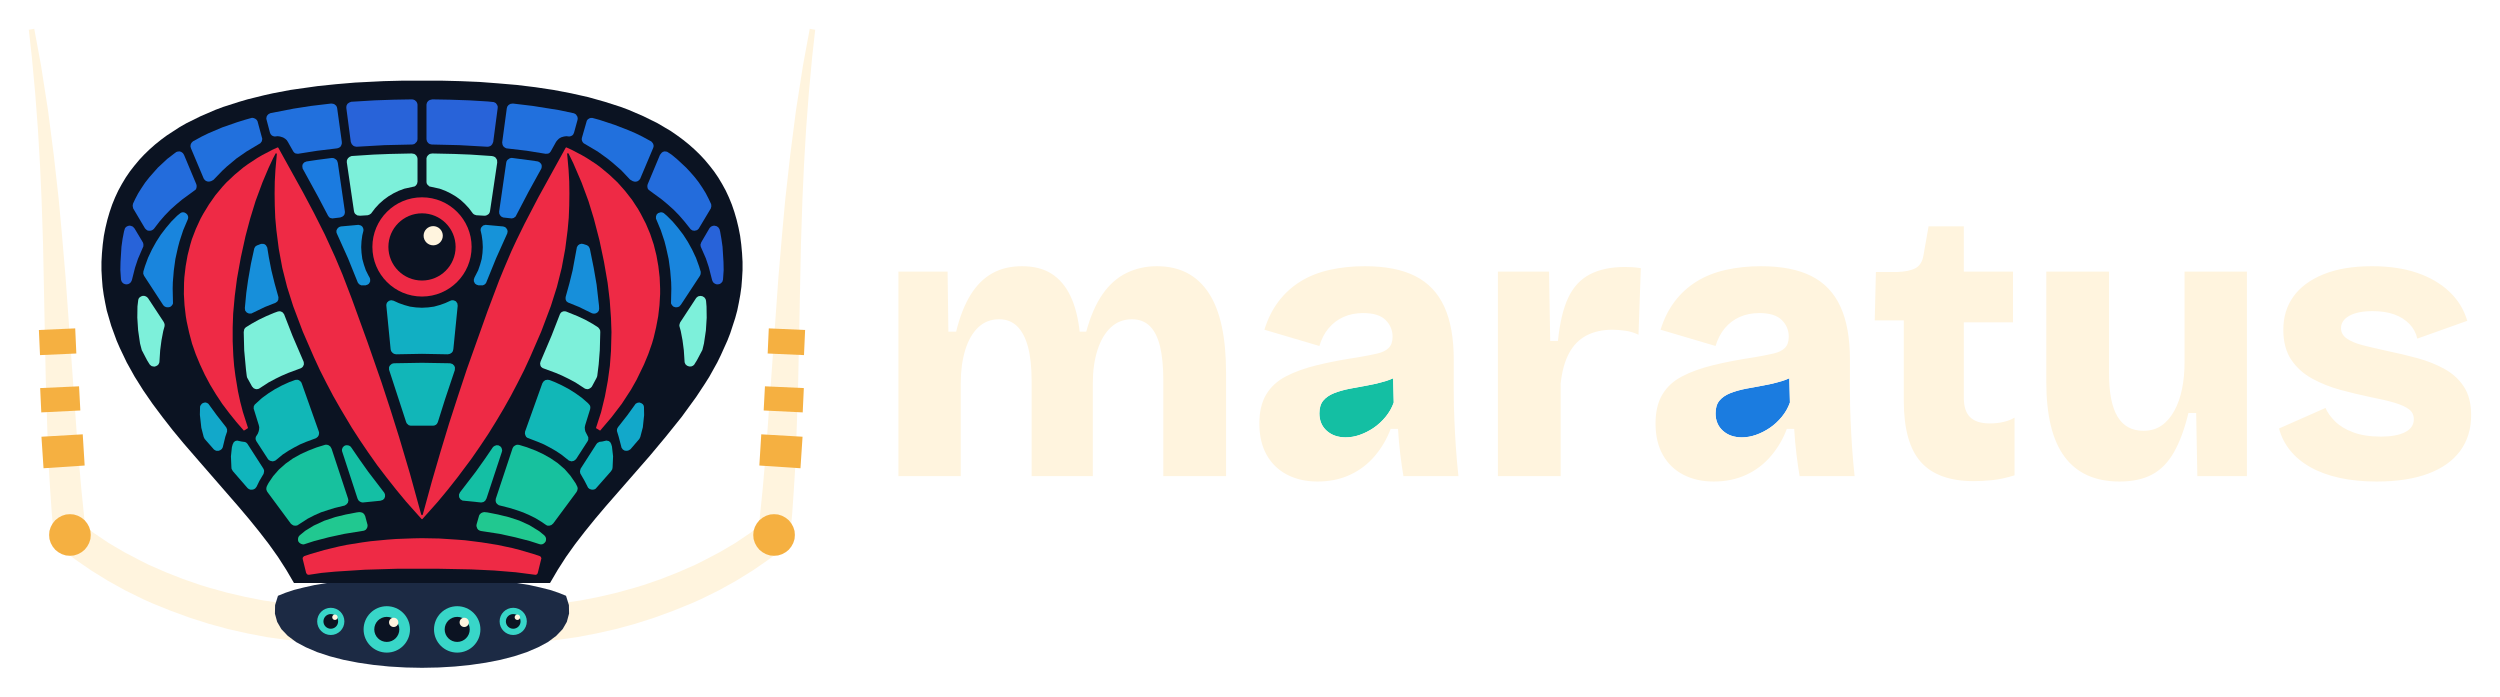
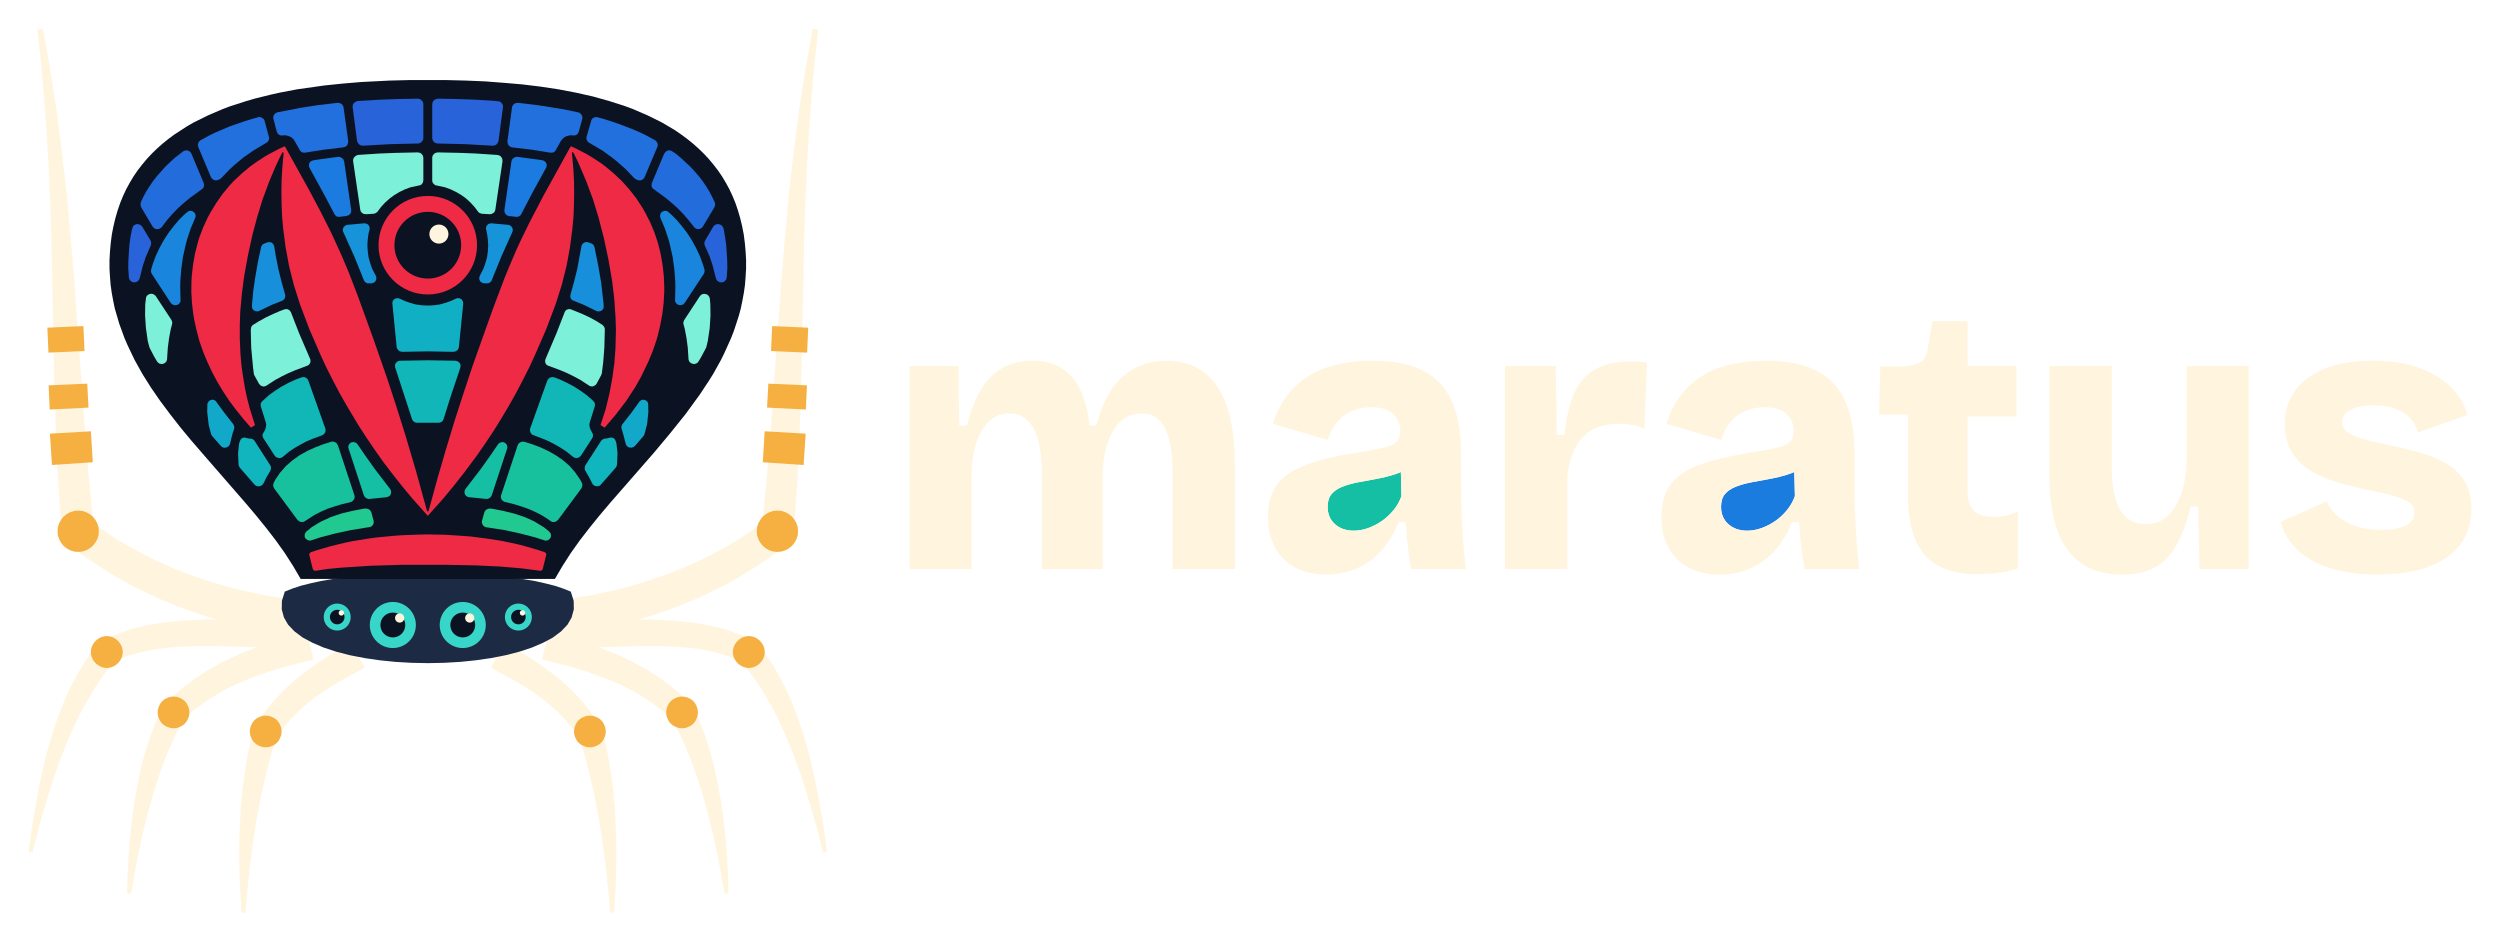
- <svg xmlns="http://www.w3.org/2000/svg" viewBox="-7.7 37.7 1562.2 435.3" role="img" aria-label="maratus">
+ <svg xmlns="http://www.w3.org/2000/svg" viewBox="-13.2 37.7 1573.2 592.3" role="img" aria-label="maratus">
+   <path fill="#FFF4DE" fill-rule="evenodd" d="M363.6 445L388.2 444.3L400.5 444.2L412.4 444.7L420.1 445.3L427.5 446.2L431.1 446.9L438.1 448.5L444.9 450.5L448.1 451.8L453.3 454.1L457.3 459L460.6 463.3L466.8 472.6L472.7 482.9L475.6 488.4L479.6 497L482.3 503.1L486.1 512.5L489.7 522.4L493.2 532.8L498.7 551L501.8 562.4L504.8 574.2L507.2 573.8L505.6 561.6L503.7 549.8L500.2 530.9L497.8 520L495.2 509.5L492.2 499.4L490.1 492.9L486.6 483.5L484.2 477.4L481.5 471.6L478.7 465.9L474.1 457.8L470.9 452.7L467.4 447.8L463.3 442.7L461.5 441.4L457.8 439.5L454 437.7L446.2 434.8L442.3 433.5L434.3 431.5L430.2 430.7L422 429.4L409.4 428.2L396.7 427.6L383.8 427.5L353.6 427.6L336.3 427L336 436.3L332.2 435.3L327.8 452.7L343.4 456.6L355.4 460.2L367 464.2L375.4 467.7L380.8 470.3L386.1 473.1L393.8 477.8L401.3 483.1L406.1 487L410 490.6L415 500.6L420.2 512.5L424.1 522.7L428.5 536.2L432.5 550.4L436.1 565.3L439.3 580.8L442.8 600.1L445.2 599.9L445 590L444.3 576.9L443.3 564.2L441.9 551.7L440.6 542.5L437.9 527.7L436 519.1L434.5 513.5L432 505.3L430.2 500L427.2 492.3L425 487.3L422.6 482.5L421.3 480.7L413.6 473.4L408.2 468.9L402.7 464.8L394.2 459.3L385.4 454.4L376.3 450.1L370.2 447.5ZM295.7 457.9L310.6 466L318.6 470.8L326.2 476L331.7 480.3L337 485L342.1 490.1L347 495.8L351.2 501.4L354.5 512.1L357.8 524.7L360.8 538L363.5 551.9L365.8 566.3L367.8 581.1L369.4 596.4L370.8 612L373.2 612L374.3 593.2L374.7 577.7L374.5 562.5L373.8 547.7L372.5 533.3L370.5 519.3L369 511.2L367.9 506L366.6 500.8L364.9 495.1L364.2 493.8L360.9 488.9L357.4 484.2L353.8 479.8L348.1 473.6L344.3 469.9L340.3 466.3L334.2 461.4L325.9 455.3L317.4 449.8L304.3 442.1Z" />
+   <path fill="#FFF4DE" fill-rule="evenodd" d="M148.4 445L123.8 444.3L111.5 444.2L99.6 444.7L91.9 445.3L84.5 446.2L80.9 446.9L73.9 448.5L67.1 450.5L63.9 451.8L58.7 454.1L54.7 459L51.4 463.3L45.2 472.6L39.3 482.9L36.4 488.4L32.4 497L29.7 503.1L25.9 512.5L22.3 522.4L18.8 532.8L13.3 551L10.2 562.4L7.2 574.2L4.8 573.8L6.4 561.6L8.3 549.8L11.8 530.9L14.2 520L16.8 509.5L19.8 499.4L21.9 492.9L25.4 483.5L27.8 477.4L30.5 471.6L33.3 465.9L37.9 457.8L41.1 452.7L44.6 447.8L48.7 442.7L50.5 441.4L54.2 439.5L58 437.7L65.8 434.8L69.7 433.5L77.7 431.5L81.8 430.7L90 429.4L102.6 428.2L115.3 427.6L128.2 427.5L158.4 427.6L175.7 427L176 436.3L179.8 435.3L184.2 452.7L168.6 456.6L156.6 460.2L145 464.2L136.6 467.7L131.2 470.3L125.9 473.1L118.2 477.8L110.7 483.1L105.9 487L102 490.6L97 500.6L91.8 512.5L87.9 522.7L83.5 536.2L79.5 550.4L75.9 565.3L72.7 580.8L69.2 600.1L66.8 599.9L67 590L67.7 576.9L68.7 564.2L70.1 551.7L71.4 542.5L74.1 527.7L76 519.1L77.5 513.5L80 505.3L81.8 500L84.8 492.3L87 487.3L89.4 482.5L90.7 480.7L98.4 473.4L103.8 468.9L109.3 464.8L117.8 459.3L126.6 454.4L135.7 450.1L141.8 447.5ZM216.3 457.9L201.4 466L193.4 470.8L185.8 476L180.3 480.3L175 485L169.9 490.1L165 495.8L160.8 501.4L157.5 512.1L154.2 524.7L151.2 538L148.5 551.9L146.2 566.3L144.2 581.1L142.6 596.4L141.2 612L138.8 612L137.7 593.2L137.3 577.7L137.5 562.5L138.2 547.7L139.5 533.3L141.5 519.3L143 511.2L144.1 506L145.4 500.8L147.1 495.1L147.8 493.8L151.1 488.9L154.6 484.2L158.2 479.8L163.9 473.6L167.7 469.9L171.7 466.3L177.8 461.4L186.1 455.3L194.6 449.8L207.7 442.1Z" />
+   <path fill="#F5B041" fill-rule="evenodd" d="M468 447L467.6 445.1L466.8 443.3L465.7 441.7L464.3 440.3L462.7 439.2L460.9 438.4L459 438L457 438L455.1 438.4L453.3 439.2L451.7 440.3L450.3 441.7L449.2 443.3L448.4 445.1L448 447L448 449L448.4 450.9L449.2 452.7L450.3 454.3L451.7 455.7L453.3 456.8L455.1 457.6L457 458L459 458L460.9 457.6L462.7 456.8L464.3 455.7L465.7 454.3L466.8 452.7L467.6 450.9L468 449ZM425.8 484L425.2 482.2L424.3 480.4L423.1 478.9L421.6 477.7L419.8 476.8L418 476.2L416 476L414 476.2L412.2 476.8L410.4 477.7L408.9 478.9L407.7 480.4L406.8 482.2L406.2 484L406 486L406.2 488L406.8 489.8L407.7 491.6L408.9 493.1L410.4 494.3L412.2 495.2L414 495.8L416 496L418 495.8L419.8 495.2L421.6 494.3L423.1 493.1L424.3 491.6L425.2 489.8L425.8 488L426 486ZM367.8 496L367.2 494.2L366.3 492.4L365.1 490.9L363.6 489.7L361.8 488.8L360 488.2L358 488L356 488.2L354.2 488.8L352.4 489.7L350.9 490.9L349.7 492.4L348.8 494.2L348.2 496L348 498L348.2 500L348.8 501.8L349.7 503.6L350.9 505.1L352.4 506.3L354.2 507.2L356 507.8L358 508L360 507.8L361.8 507.2L363.6 506.3L365.1 505.1L366.3 503.6L367.2 501.8L367.8 500L368 498Z" />
+   <path fill="#F5B041" fill-rule="evenodd" d="M44 447L44.4 445.1L45.2 443.3L46.3 441.7L47.7 440.3L49.3 439.2L51.1 438.4L53 438L55 438L56.9 438.4L58.7 439.2L60.3 440.3L61.7 441.7L62.8 443.3L63.6 445.1L64 447L64 449L63.6 450.9L62.8 452.7L61.7 454.3L60.3 455.7L58.7 456.8L56.9 457.6L55 458L53 458L51.1 457.6L49.3 456.8L47.7 455.7L46.3 454.3L45.2 452.7L44.4 450.9L44 449ZM86.2 484L86.8 482.2L87.7 480.4L88.9 478.9L90.4 477.7L92.2 476.8L94 476.2L96 476L98 476.2L99.8 476.8L101.6 477.7L103.1 478.9L104.3 480.4L105.2 482.2L105.8 484L106 486L105.8 488L105.2 489.8L104.3 491.6L103.1 493.1L101.6 494.3L99.8 495.2L98 495.8L96 496L94 495.8L92.2 495.2L90.4 494.3L88.9 493.1L87.7 491.6L86.8 489.8L86.2 488L86 486ZM144.2 496L144.8 494.2L145.7 492.4L146.9 490.9L148.4 489.7L150.2 488.8L152 488.2L154 488L156 488.2L157.8 488.8L159.6 489.7L161.1 490.9L162.3 492.4L163.2 494.2L163.8 496L164 498L163.8 500L163.2 501.8L162.3 503.6L161.1 505.1L159.6 506.3L157.8 507.2L156 507.8L154 508L152 507.8L150.2 507.2L148.4 506.3L146.9 505.1L145.7 503.6L144.8 501.8L144.2 500L144 498Z" />
  <path fill="#FFF4DE" fill-rule="evenodd" d="M486 373L487.3 359L488.3 344.6L489.2 330.1L490 310.3L491.1 274.9L492.8 190.3L493.7 163L494.7 140.9L496 118.6L497.7 96.1L499.8 73.4L501.7 56.3L498.3 55.7L494.1 78.4L489.7 106.6L486.1 134.6L483 162.3L481 184.2L478.7 211.2L471 319.1L468.9 343.1L466.5 366.7L461 370.8L451.8 377L442.1 382.7L432 388L426.8 390.6L416.3 395.2L405.4 399.5L394.4 403.3L388.8 405L377.6 408.1L366.4 410.7L355.2 412.9L344.1 414.5L333.1 415.7L322.4 416.3L311.9 416.5L312.1 439.5L323.5 439.1L329.3 438.7L341.1 437.5L353.1 435.8L365.1 433.5L377.1 430.8L389.2 427.5L401.1 423.7L412.9 419.4L424.5 414.7L430.3 412.1L441.5 406.6L452.3 400.6L462.8 394.1L472.8 387.2L477.7 383.5L483.1 379.1L484.8 376.7L485.6 374.9Z" />
  <path fill="#FFF4DE" fill-rule="evenodd" d="M26 373L24.7 359L23.7 344.6L22.8 330.1L22 310.3L20.9 274.9L19.2 190.3L18.3 163L17.3 140.9L16 118.6L14.3 96.1L12.2 73.4L10.3 56.3L13.7 55.7L17.9 78.4L22.3 106.6L25.9 134.6L29 162.3L31 184.2L33.3 211.2L41 319.1L43.1 343.1L45.5 366.7L51 370.8L60.2 377L69.9 382.7L80 388L85.2 390.6L95.7 395.2L106.6 399.5L117.6 403.3L123.2 405L134.4 408.1L145.6 410.7L156.8 412.9L167.9 414.5L178.9 415.7L189.6 416.3L200.1 416.5L199.9 439.5L188.5 439.1L182.7 438.7L170.9 437.5L158.9 435.8L146.9 433.5L134.9 430.8L122.8 427.5L110.9 423.7L99.1 419.4L87.5 414.7L81.7 412.1L70.5 406.6L59.7 400.6L49.2 394.1L39.2 387.2L34.3 383.5L28.9 379.1L27.2 376.7L26.4 374.9Z" />
  <path fill="#F5B041" fill-rule="evenodd" d="M495.4 243.9L472.7 242.9L472 258.6L494.7 259.6ZM470.3 279.1L469.5 294.2L493.9 295.4L494.6 280.2ZM493.8 310.6L468 309.1L466.8 328.6L492.5 330.3ZM488.8 369.5L488 367L486.8 364.8L485.2 362.8L483.2 361.2L481 360L478.5 359.2L476 359L473.5 359.2L471 360L468.8 361.2L466.8 362.8L465.2 364.8L464 367L463.2 369.5L463 372L463.2 374.5L464 377L465.2 379.2L466.8 381.2L468.8 382.8L471 384L473.5 384.8L476 385L478.5 384.8L481 384L483.2 382.8L485.2 381.2L486.8 379.2L488 377L488.8 374.5L489 372Z" />
  <path fill="#F5B041" fill-rule="evenodd" d="M16.6 243.9L39.3 242.9L40 258.6L17.3 259.6ZM41.7 279.1L42.5 294.2L18.1 295.4L17.4 280.2ZM18.2 310.6L44 309.1L45.2 328.6L19.5 330.3ZM23.2 369.5L24 367L25.2 364.8L26.8 362.8L28.8 361.2L31 360L33.5 359.2L36 359L38.5 359.2L41 360L43.2 361.2L45.2 362.8L46.8 364.8L48 367L48.8 369.5L49 372L48.8 374.5L48 377L46.8 379.2L45.2 381.2L43.2 382.8L41 384L38.5 384.8L36 385L33.5 384.8L31 384L28.8 382.8L26.8 381.2L25.2 379.2L24 377L23.2 374.5L23 372Z" />
  <path fill="#1C2A44" fill-rule="evenodd" d="M164.1 421.2L165.5 426.3L168.1 430.8L172.1 435L177.3 438.9L183.5 442.2L190.5 445.2L198.4 447.8L206.9 450L216.1 451.8L225.7 453.2L235.5 454.2L245.8 454.8L256 455L266.3 454.8L276.5 454.2L286.3 453.2L295.9 451.8L305.1 450L313.6 447.8L321.5 445.2L328.5 442.2L334.7 438.9L339.9 435L343.9 430.8L346.5 426.3L347.9 421.1L347.8 415.8L346 410L341.3 408.1L335.9 406.3L329.9 404.8L323.2 403.3L316 402.1L308.3 401L300.2 400.1L283.1 398.7L274.1 398.3L256 398L237.9 398.3L228.9 398.7L211.8 400.1L203.7 401L196 402.1L188.8 403.3L182.1 404.8L176.1 406.3L170.7 408.1L166 410L164.2 415.8Z" />
  <path fill="#0B1322" fill-rule="evenodd" d="M268 88.1L244 88.1L232 88.4L214.2 89.3L202.4 90.3L190.8 91.5L173.8 93.9L162.8 96L157.4 97.2L146.9 99.8L141.8 101.3L131.8 104.5L127 106.3L117.7 110.3L108.8 114.7L104.6 117.1L96.6 122.3L92.8 125.1L89.2 128L85.7 131.1L82.4 134.3L79.3 137.6L76.3 141.2L73.5 144.8L70.9 148.6L68.5 152.6L66.2 156.8L64.2 161.1L62.4 165.5L60.8 170.2L59.4 175L58.2 180L57.2 185.1L56.5 190.5L56 196L55.7 201.3L55.7 206.6L56 211.8L56.4 216.9L57.1 221.9L58 226.8L59 231.7L61.8 241.3L65.2 250.6L67.2 255.2L71.5 264.2L76.4 273L81.8 281.6L87.6 290L93.8 298.3L100.2 306.5L106.9 314.6L117.2 326.5L141.2 354.1L147.8 361.9L154.2 369.8L160.3 377.7L166 385.7L171.2 393.8L176 402L336 402L340.8 393.8L346 385.7L351.7 377.7L357.8 369.8L364.2 361.9L370.8 354.1L398.3 322.6L408.4 310.5L418.2 298.3L427.3 285.8L432.9 277.3L435.6 273L440.5 264.2L442.7 259.7L446.8 250.6L448.6 246L451.7 236.5L453 231.7L454 226.8L454.9 221.9L455.6 216.9L456 211.8L456.3 206.6L456.3 201.3L456 196L455.5 190.5L454.8 185.1L453.8 180L452.6 175L451.2 170.2L449.6 165.5L447.8 161.1L445.8 156.8L443.5 152.6L441.1 148.6L438.5 144.8L435.7 141.2L432.7 137.6L429.6 134.3L426.3 131.1L422.8 128L419.2 125.1L415.4 122.3L411.5 119.6L403.2 114.7L394.3 110.3L385 106.3L380.2 104.5L370.2 101.3L359.9 98.4L349.2 96L338.2 93.9L326.9 92.2L315.4 90.8L303.7 89.8L291.9 88.9L280 88.4Z" />
  <path fill="#21C890" fill-rule="evenodd" d="M179.6 372.2L179 372.9L178.6 373.8L178.5 375.1L178.7 376L179.3 376.8L180.3 377.5L181.2 377.8L182.1 377.9L188.6 375.8L197.8 373.4L207.5 371.3L219.8 369.3L220.9 368.7L221.5 367.9L221.9 367L222 365.8L220.5 360.2L219.8 358.9L218.8 358.1L217.8 357.8L216.8 357.7L215.2 357.9L208.4 359.2L201.8 360.8L194.9 363.1L188.4 366.1L183 369.4Z" />
  <path fill="#21C890" fill-rule="evenodd" d="M329.3 377.7L330.2 377.9L331.2 377.8L332 377.4L332.7 376.8L333.3 376L333.5 375.1L333.5 374.1L333.2 373.2L332.4 372.2L329.2 369.6L323 365.8L316.8 363L310.4 360.9L303.5 359.2L296.9 357.9L294.9 357.7L293.9 357.9L293 358.3L292.2 359L291.7 359.8L290.1 365.4L290 366.4L290.5 367.9L291.1 368.7L291.9 369.2L292.8 369.5L304.5 371.3L314.1 373.4L323.4 375.8Z" />
  <path fill="#17C19E" fill-rule="evenodd" d="M174.1 365L174.9 365.6L175.8 366.1L177.1 366.2L178.1 366L184.6 361.8L188.9 359.6L193 357.8L197.3 356.4L201.5 355.1L207.7 353.6L208.9 352.8L209.7 351.8L210 350.4L209.8 349.3L199.5 318.1L198.7 316.7L197.6 315.9L196.6 315.6L195.6 315.6L190.1 317.3L185.2 319.2L180.3 321.4L175.3 324.2L170.8 327.4L166.6 331.1L163 335.2L160.1 339.5L159.1 341.4L158.8 342.3L158.7 343.4L158.9 344.1L159.3 345Z" />
  <path fill="#14BFA4" fill-rule="evenodd" d="M211.8 317.3L211.2 316.6L210.3 316.1L209.1 315.9L208.2 316L207.3 316.4L206.4 317.4L206 318.5L206 319.5L215.7 349.2L216.1 350L216.5 350.6L217.3 351.2L218.3 351.6L219 351.7L230 350.6L231.5 350.1L232.4 349.3L232.9 348.1L232.9 346.8L232.5 345.7L222.4 332.5L216.8 324.6Z" />
  <path fill="#14BFA4" fill-rule="evenodd" d="M279.7 345.4L279.1 346.8L279.2 348.4L280 349.7L281.3 350.5L293 351.7L294.4 351.4L295.5 350.6L296.3 349.2L305.9 320.1L306.1 319.2L305.9 318.2L305.6 317.4L304.9 316.6L303.8 316L302.6 315.9L301.4 316.3L300.4 317L295.2 324.6L289.6 332.5Z" />
  <path fill="#17C19E" fill-rule="evenodd" d="M302.1 349.4L302 350.7L302.3 351.8L302.9 352.6L304 353.4L310.7 355.1L314.9 356.4L319.2 357.9L323.3 359.7L327.1 361.6L331 364L333.6 365.8L334.5 366.2L335.5 366.2L336.8 365.8L338 364.8L352.6 345.1L353.1 344L353.3 342.7L353 341.7L352 339.7L348.7 334.9L345.1 330.8L340.8 327.1L336.4 324.1L331.8 321.5L327.1 319.3L321.6 317.2L316.7 315.7L315.4 315.6L314.7 315.8L313.8 316.3L313.1 316.9L312.6 317.8Z" />
  <path fill="#10B5BD" fill-rule="evenodd" d="M143.2 313.6L140.5 313L139.3 313.3L138.4 314L137.7 315.4L137.2 317.2L136.6 322.9L136.9 329.7L137 330.7L137.8 332.1L147 342.7L147.8 343.3L148.8 343.7L149.5 343.7L150.5 343.6L151.7 343L152.6 341.9L154.4 338.2L157 333.8L157.3 332.5L157.3 331.5L156.8 330.4L146.9 315L146.2 314.3L145.4 313.9Z" />
  <path fill="#11B7B7" fill-rule="evenodd" d="M153.4 308.7L152.2 310.6L152 311.5L152.1 312.5L152.5 313.4L159.9 324.8L161 325.6L162.6 326L163.6 325.8L164.5 325.4L169 321.7L172.5 319.4L176 317.4L179.8 315.4L183.6 313.8L189.8 311.5L190.9 310.6L191.4 309.8L191.6 309.1L191.7 308.1L191.5 307.3L180.9 277.4L180.5 276.5L179.7 275.7L178.9 275.2L178.2 275L176.8 275.1L173 276.5L168.4 278.6L164.1 280.9L160 283.5L156 286.4L151.5 290.5L150.9 291.5L150.8 293L154 303.3L154.3 304.7L154.2 306.1L153.9 307.4Z" />
  <path fill="#11B6B8" fill-rule="evenodd" d="M238.4 264.7L237.2 265L236 266L235.4 267.1L235.4 268.7L246.1 301.5L246.5 302.3L247.7 303.4L248.9 303.7L262.8 303.7L263.7 303.6L264.6 303.2L265.3 302.6L265.9 301.5L270.4 287.2L276.5 269L276.6 267.4L276.2 266.3L275.1 265.2L273.6 264.7L256 264.4Z" />
  <path fill="#11B7B7" fill-rule="evenodd" d="M320.4 307.4L320.3 308.7L320.6 309.7L321.1 310.7L321.9 311.3L328.4 313.8L332.2 315.4L336 317.4L339.5 319.4L343 321.7L347.8 325.5L349.4 326L350.8 325.7L351.6 325.2L352.4 324.4L359.5 313.4L359.9 312.5L359.9 310.9L358.1 307.4L357.8 306.1L357.7 304.7L358 303.3L361.1 293.3L361.2 292.1L361 291.2L360.5 290.5L359.7 289.6L355.9 286.3L352 283.5L347.9 280.9L343.4 278.5L339.1 276.5L335.8 275.2L334.5 275L333.1 275.2L332 276L331.2 277.2Z" />
  <path fill="#10B5BD" fill-rule="evenodd" d="M355.1 330.6L354.7 332.2L354.9 333.5L357.6 338.2L359.8 342.5L360.8 343.3L362.2 343.7L363.5 343.6L364.5 343.1L374.1 332.2L374.9 330.9L375.1 329.7L375.4 322.9L374.7 316.7L374.2 315.1L373.6 314L372.7 313.3L371.2 313L368.6 313.6L366.9 313.8L365.6 314.5L365 315.2Z" />
  <path fill="#12A8CA" fill-rule="evenodd" d="M127.7 297.1L122.5 290L121.7 289.5L120.8 289.2L119.9 289.3L119 289.6L118.3 290.1L117.4 291.4L117.3 292.3L117.2 296.9L118.1 305L119.6 310.8L120.2 312L126 318.6L126.8 319.1L127.5 319.4L128.9 319.4L129.9 319L130.5 318.6L131 318.1L131.5 317.2L133.1 310.6L134.2 307.4L134.2 306L133.7 304.8Z" />
  <path fill="#7DF0DA" fill-rule="evenodd" d="M146.1 242.1L145.4 242.7L144.9 243.5L144.6 245.2L144.9 256.7L146 268.6L146.5 272.7L146.7 273.6L149.8 279.2L150.8 280.3L151.7 280.7L152.4 280.9L153.4 280.8L154.1 280.6L160.1 276.7L164.4 274.4L168.3 272.5L172.5 270.7L180.3 267.8L181.1 267.3L181.7 266.6L182.2 265.4L182.1 263.9L175.1 247.6L169.8 234L168.8 232.8L167.7 232.3L166.8 232.2L165.8 232.4L163.3 233.3L158.6 235.3L154 237.5L149.5 240Z" />
  <path fill="#11AFC3" fill-rule="evenodd" d="M238.2 225.6L236.7 225.3L235.3 225.7L234.2 226.7L233.8 227.6L233.7 228.5L236.4 256L236.7 257.1L237.6 258.2L238.5 258.8L239.8 259.1L256 258.8L272.1 259.1L273.5 258.8L274.7 258L275.3 257.1L275.6 255.8L278.3 228.8L278.1 227.3L277.2 226L275.9 225.4L274.7 225.3L273.8 225.6L270.5 227.1L267.1 228.3L263.5 229.3L259.8 229.8L255.9 230L252.2 229.8L248.5 229.3L244.9 228.3L241.5 227.1Z" />
  <path fill="#7DF0DA" fill-rule="evenodd" d="M330.1 263.6L329.8 264.8L330 266.1L330.4 266.9L331.4 267.7L339.5 270.7L343.5 272.4L347.6 274.4L351.9 276.7L357.9 280.6L359.3 280.9L360 280.8L360.9 280.4L361.7 279.8L362.2 279.2L365.1 273.8L365.5 272.7L366.4 265.5L367.1 256.6L367.4 245.2L367.3 244.1L366.9 243.3L366.1 242.3L362.5 240L358 237.5L353.3 235.3L345.9 232.3L344.6 232.2L343.4 232.6L342.7 233.2L342.2 234L336.9 247.6Z" />
  <path fill="#12A8CA" fill-rule="evenodd" d="M378.5 304.6L377.9 305.7L377.8 307L378.9 310.6L380.7 317.5L381.5 318.6L382.7 319.3L384.1 319.4L385.2 319.1L386.3 318.4L389.3 314.9L391.8 312L392.4 310.8L394 304.7L394.8 297.1L394.7 292L394.5 291.1L394 290.3L393 289.6L391.8 289.2L390.6 289.4L389.5 290L384.3 297.2Z" />
  <path fill="#178FDA" fill-rule="evenodd" d="M145.3 230.2L145.5 231.8L146.5 233L147.8 233.6L149.4 233.6L157.9 229.5L164.5 226.9L165.6 226.1L166.2 225L166.3 223.4L163.9 214.8L161.9 206.7L160.3 198.5L159.3 192.4L158.5 191L157.8 190.4L156.9 190.1L155.4 190.1L152.8 191.1L151.8 191.8L151.2 192.9L149.1 202.5L147.3 212.9L146.2 220.7Z" />
  <path fill="#1693D9" fill-rule="evenodd" d="M205.3 179.2L204.1 179.6L203 180.7L202.5 181.9L202.6 183.2L209.8 199.2L215.9 214.3L216.7 215.3L218 216L220.7 216L221.9 215.6L222.7 215.1L223.2 214.4L223.6 213.5L223.6 212.3L223.4 211.4L222.5 209.8L220.9 206.6L219.7 203.1L218.7 199.5L218.2 195.6L218 192.1L218.2 188.4L218.7 184.7L219.4 181.9L219.4 180.9L219.1 180L218.6 179.2L217.8 178.6L216.3 178.2Z" />
  <path fill="#1693D9" fill-rule="evenodd" d="M288.8 211.1L288.4 212.3L288.4 213.5L289.1 214.9L290.1 215.6L291.3 216L294 216L295.1 215.5L296 214.6L302.3 199.1L309.3 183.5L309.5 182.2L309.3 181.3L308.6 180.2L307.9 179.6L306.7 179.2L295.7 178.2L294.2 178.6L293.1 179.7L292.7 180.6L292.6 181.6L293.3 184.7L293.8 188.4L294 192.1L293.8 195.8L293.3 199.5L292.3 203.1L291.1 206.6Z" />
  <path fill="#178FDA" fill-rule="evenodd" d="M345.8 223.1L345.7 224L345.8 225L346.2 225.9L347.2 226.7L354.1 229.5L362.3 233.5L363.5 233.7L364.7 233.5L365.8 232.8L366.5 231.8L366.7 230.6L366.6 228.7L365.1 215.5L363.3 205.1L360.9 193.2L360.4 192.1L359.8 191.4L359 190.9L356.9 190.2L355.7 190L354.5 190.3L353.5 191L352.8 192.1L350.1 206.7L348.1 214.8Z" />
  <path fill="#7DF0DA" fill-rule="evenodd" d="M84.8 224L84.1 223.3L83.2 222.8L82.5 222.6L81.4 222.6L80.5 222.9L79.6 223.5L79.1 224L78.7 225L78.2 229.2L78.1 236.2L78.6 244L79.8 252.3L80.9 256.5L84.2 262.8L85.8 265.4L86.3 265.9L87.1 266.5L88.1 266.7L88.8 266.8L89.8 266.5L90.7 266L91.4 265.3L91.9 264.1L92.4 256.5L93.2 250.4L94.3 244.6L95.1 241.7L95.2 240.7L95 239.8L94.6 238.9Z" />
  <path fill="#1985DD" fill-rule="evenodd" d="M94.3 228.4L95 229.1L96 229.6L96.7 229.7L97.7 229.7L98.6 229.5L99.4 228.9L100 228.2L100.4 227.3L100.2 218L100.3 214.1L100.9 206.8L101.9 199.5L103.5 192.3L104.5 188.5L106.8 181.5L109.6 174.9L109.9 173.9L109.8 172.7L109.2 171.6L108.2 170.8L107.3 170.4L106 170.4L105.1 170.8L103 172.5L99.4 176.1L96.1 180L92.8 184.3L89.9 188.8L87.2 193.7L84.8 198.8L82.9 204L81.9 207.3L81.8 208.7L82.3 210Z" />
  <path fill="#1B7BE0" fill-rule="evenodd" d="M183.8 138.6L182.4 139.2L181.5 140.2L181.2 141.4L181.4 143L191.2 160.9L197.4 172.7L198.4 173.8L199.9 174.2L204.9 173.6L206.2 173.1L207 172.5L207.6 171.6L207.8 170.6L207.8 169.8L203.4 139.5L202.9 138L202.4 137.5L201.6 136.9L200.7 136.5L199.7 136.4L190.5 137.6Z" />
  <path fill="#7DF0DA" fill-rule="evenodd" d="M212 135.2L210.8 135.7L209.8 136.5L209.1 137.7L209 139L213.5 169.7L213.8 170.7L214.2 171.3L214.7 171.7L215.6 172.3L217.3 172.5L222.1 172.2L223.2 171.8L224.2 171.1L226.7 167.8L229.2 165.1L232 162.6L235 160.4L238.2 158.5L241.5 156.9L245 155.6L251.4 154.2L252.2 153.6L252.9 152.6L253.2 151.3L253.2 136.9L253 135.9L252.5 135L251.8 134.3L251.2 133.9L249.6 133.6L235.8 133.9L225.7 134.3Z" />
  <path fill="#7DF0DA" fill-rule="evenodd" d="M258.8 151.3L258.9 152.2L259.4 153.1L260.6 154.2L267 155.6L270.5 156.9L273.8 158.5L277.2 160.5L280.2 162.7L282.8 165.1L285.3 167.8L287.8 171.1L288.5 171.7L289.9 172.2L294.9 172.5L296 172.4L297 171.9L297.8 171.3L298.3 170.4L298.5 169.6L303 139.3L302.9 137.7L302.4 136.8L301.8 136L300.9 135.5L299.7 135.2L286.3 134.3L276.2 133.9L262.4 133.6L261.2 133.8L260.5 134.1L259.7 134.8L259.1 135.6L258.8 136.6Z" />
  <path fill="#1B7BE0" fill-rule="evenodd" d="M304.2 169.9L304.3 171.2L304.8 172.2L305.5 173L306.7 173.6L312.1 174.2L313.3 173.9L314.5 173L322.5 157.7L330.6 143L330.8 142.1L330.8 141.1L330.5 140.2L329.6 139.2L328.5 138.6L326.6 138.3L312.4 136.4L311.6 136.4L310.7 136.7L309.3 137.7L308.8 138.6L308.6 139.5Z" />
  <path fill="#1985DD" fill-rule="evenodd" d="M405 170.4L403.5 170.9L402.6 171.8L402.2 173L402.2 174.3L405.2 181.5L407.5 188.4L408.5 192.3L410.1 199.5L411.1 206.8L411.7 214.1L411.8 218L411.6 227.3L412.2 228.4L413.1 229.3L414.3 229.7L415.4 229.7L416.7 229.3L417.8 228.1L429.7 210L430.1 209L430.2 207.6L429.1 204L427.2 198.8L424.8 193.7L422.1 188.8L419.2 184.3L415.9 180L412.6 176.1L409.1 172.6L407 170.8L406 170.4Z" />
  <path fill="#7DF0DA" fill-rule="evenodd" d="M417.3 239.2L416.9 240.4L416.8 241.3L417.7 244.6L418.8 250.4L419.6 256.5L420.1 264.1L420.6 265.3L421.6 266.2L422.9 266.7L424.2 266.7L425.2 266.3L426 265.7L427.8 262.8L431.2 256.4L432.2 252.3L433.4 244.2L433.9 236.3L433.8 229.3L433.5 225.7L433.2 224.6L432.4 223.5L431.2 222.8L429.9 222.6L428.5 222.9L427.4 223.8Z" />
  <path fill="#2863D9" fill-rule="evenodd" d="M67.9 212.4L68.2 213.4L68.7 214.2L69.5 214.9L70.5 215.3L71.5 215.4L72.5 215.2L73.4 214.7L74.1 214L74.7 212.8L76.7 204.9L78.5 199.5L81.9 191.6L81.9 190.2L81.6 189.2L76.4 180.5L75.3 179.3L74 178.8L73 178.7L72 179L71.1 179.5L70.4 180.3L69.8 182.3L68.9 186.9L68.2 191.9L67.6 201.5L67.5 206.4Z" />
  <path fill="#236CDC" fill-rule="evenodd" d="M75.4 165L75.2 166.3L75.5 167.9L82.9 180.4L83.6 181.1L84.4 181.7L85.4 181.9L86.7 181.8L87.6 181.4L88.4 180.8L92 176.1L95.3 172.3L98.8 168.7L102.5 165.4L106.1 162.4L114.3 156.4L114.8 155.9L115.1 154.9L115.2 153.9L115 152.9L107.3 134.5L106.6 133.4L105.5 132.6L104.5 132.3L103.4 132.4L102.4 132.7L96.8 137L90.9 142.5L85.6 148.5L83 151.8L80.8 155.1L78.7 158.4L76.8 162Z" />
  <path fill="#2170DD" fill-rule="evenodd" d="M112.9 126L112 126.9L111.5 127.8L111.3 129.1L111.6 130.3L119.6 149.3L120.2 150.1L120.9 150.7L121.9 151.1L122.9 151.2L124.2 150.9L125.7 150.1L131.3 144.3L134.1 141.7L140.1 136.7L146.3 132.4L155 127.2L155.9 126L156.2 124.5L153.2 113.4L152.6 112.5L151.8 111.9L150.9 111.5L149.8 111.3L145.2 112.6L140.4 114.1L131.2 117.3L122.5 121L118.4 123Z" />
  <path fill="#2170DD" fill-rule="evenodd" d="M161.3 108.4L160.1 109L159.4 109.7L158.9 110.6L158.7 111.9L161 120.6L161.4 121.5L162.2 122.4L163.1 122.8L164 123L165.8 122.8L167.3 123L169.2 123.6L170.5 124.4L171.5 125.3L172.2 126.4L175.6 132.4L176.2 133.1L177 133.6L178.5 133.8L190.6 131.9L203 130.4L203.9 130.1L204.5 129.8L205.1 129.3L205.6 128.4L205.9 127.4L205.9 126.4L203 105.4L202.8 104.6L202.4 103.8L201.6 103.1L201 102.7L200.1 102.5L199.2 102.4L186.6 103.9L175.7 105.6Z" />
  <path fill="#2863D9" fill-rule="evenodd" d="M211.7 101.3L210.5 101.8L209.4 102.6L208.8 103.8L208.7 105.1L211.5 126.4L212.1 127.8L213.1 128.8L214 129.2L215.1 129.4L232.6 128.4L249.9 128L250.9 127.8L251.5 127.5L252.7 126.3L253.1 125.4L253.2 124.4L253.2 103.2L253.1 102.5L252.7 101.5L252.3 101L251.5 100.3L250.5 99.9L249.7 99.8L238.3 100L226.6 100.4Z" />
  <path fill="#2863D9" fill-rule="evenodd" d="M258.8 124.7L259.1 126L259.9 127.1L260.8 127.7L262.1 128L279.3 128.4L296.9 129.4L297.7 129.3L298.6 129L299.2 128.6L299.9 127.8L300.5 126.4L303.3 105.2L303.3 104.1L302.9 103.2L302.1 102.1L300.9 101.5L297.1 101.1L285.4 100.4L273.7 100L262.4 99.8L260.8 100.2L260 100.7L259.3 101.5L259 102.2L258.8 103.1Z" />
  <path fill="#2170DD" fill-rule="evenodd" d="M306.1 126.7L306.3 128L306.7 129L307.7 129.9L308.7 130.4L321.5 131.9L333.2 133.8L334.8 133.7L335.6 133.3L336.4 132.4L339.8 126.3L340.6 125.3L341.6 124.3L343 123.5L344.7 123L346.2 122.8L348 123L348.9 122.8L349.8 122.4L350.5 121.7L351 120.6L353.2 112.6L353.3 111.6L353.1 110.6L352.2 109.2L351 108.5L341.6 106.5L325.3 103.9L312.8 102.4L311.3 102.6L310.4 103.1L309.9 103.5L309.3 104.3L309 105.3Z" />
  <path fill="#2170DD" fill-rule="evenodd" d="M355.9 123.9L355.8 124.8L356 125.7L356.4 126.5L357 127.2L365.8 132.4L371.9 136.8L375 139.3L380.5 144.1L386 149.9L387.7 150.9L388.8 151.2L389.8 151.2L390.8 150.9L391.6 150.3L392.3 149.5L400.4 130.3L400.7 129.4L400.7 128.4L400.4 127.5L400 126.9L399.3 126.1L393.6 123L389.5 121L385.1 119.1L376.3 115.7L366.9 112.6L362.5 111.4L361.4 111.4L360.5 111.7L359.6 112.3L359 113.1Z" />
  <path fill="#236CDC" fill-rule="evenodd" d="M397 152.9L396.8 153.9L396.9 154.9L397.1 155.6L397.7 156.4L405.9 162.4L409.5 165.4L413.2 168.7L416.7 172.3L420 176.1L423.9 181L425 181.7L426.3 181.9L427.9 181.5L428.9 180.6L436.5 167.9L436.8 166.6L436.7 165.3L435.2 162.1L433.3 158.4L431.2 155L428.9 151.6L426.5 148.5L423.8 145.4L421.1 142.5L415.3 137.1L411.9 134.3L409.3 132.6L408.6 132.4L407.5 132.3L406.5 132.6L405.7 133.2L404.7 134.5Z" />
  <path fill="#2863D9" fill-rule="evenodd" d="M437.3 212.8L437.7 213.7L438.1 214.3L438.9 214.9L439.8 215.3L440.5 215.4L441.5 215.3L442.2 215.1L443 214.5L443.7 213.7L444.1 212.4L444.5 206.5L444.4 201.5L443.8 191.9L443.1 187L442.3 182.4L441.9 180.9L441.1 179.7L440 179L438.6 178.7L437.9 178.8L437 179.1L436.4 179.5L435.7 180.2L430.5 189.1L430 190.6L430.2 191.9L433.4 199.2L435.2 204.6Z" />
  <path fill="#EE2A45" fill-rule="evenodd" d="M144.7 306.8L147.3 305.2L144.1 295.2L142.4 288.7L141 282.2L139.4 272.5L138.6 266.3L138.1 260.1L137.7 251L137.7 242.2L138 233.7L139 222.6L140.4 211.8L142.8 198.5L145.7 185.3L148.6 174.4L152 163.3L156.3 151.7L160.1 142.7L163 136.5L164.6 133.5L165 133.5L165.3 133.9L164.4 144L164 151.2L163.9 158.6L164 166.1L164.3 173.8L165 181.5L166.5 193.2L168.7 205.1L171.7 217L175.5 229L181.5 244.9L188.5 261L192.2 269L196.3 277.1L200.5 285.1L205 293L212.1 304.9L217.2 312.8L222.5 320.6L228 328.4L233.8 336L239.8 343.6L246 351.1L255.8 362.1L256.2 362.1L266 351.1L272.2 343.6L278.2 336L286.8 324.5L292.2 316.7L297.4 308.9L302.3 301L307 293.1L311.5 285.1L315.7 277.1L319.8 269L323.5 261L330.5 244.9L336.5 229L340.3 217L343.3 205.1L345.5 193.2L347 181.5L347.7 173.8L348 166.1L348.1 158.6L348 151.2L347.6 144L346.7 133.9L346.8 133.6L347.1 133.4L347.4 133.5L347.6 133.7L350.5 139.6L355.7 151.7L360 163.3L363.4 174.4L366.9 187.9L369.7 201.2L372 214.5L373.3 225.3L374.1 236.5L374.4 245.2L374.1 257L373.4 266.3L372.1 275.7L370.3 285.4L367.9 295.3L364.7 305.2L367.3 306.8L374.3 298.6L380.8 290.1L386.6 281.2L390.1 275L394.7 265.5L397.4 259L399.7 252.4L400.7 249L402.3 242.2L403.6 235.3L404.4 228.4L404.8 221.5L404.8 218L404.5 211L403.7 204.1L402.5 197.3L400.8 190.5L398.6 183.9L395.9 177.5L392.7 171.3L391 168.3L387.2 162.5L382.9 157L378.2 151.7L373.1 146.9L367.7 142.4L364.9 140.3L358.9 136.4L355.8 134.6L349.5 131.3L346.2 129.8L345.8 130L328.7 161L320.1 177.5L315.1 187.7L311.8 194.8L307.2 205.6L304.2 212.9L297 232L289.9 251.9L284.1 268.2L278.5 285.1L272.9 302.4L267.5 320.2L262.2 338.4L256.5 359.2L256.3 359.5L255.9 359.6L255.5 359.2L248.5 333.8L241.8 311.2L236.3 293.7L230.7 276.6L222.1 251.9L212.1 224.3L206.3 209.2L201.7 198.3L195.3 184.3L188.5 170.8L181.6 157.8L166.2 130L165.8 129.8L162.5 131.3L156.2 134.6L153.1 136.4L147.2 140.3L144.3 142.4L138.9 146.9L133.8 151.7L131.4 154.3L126.9 159.7L122.9 165.4L119.3 171.3L117.6 174.4L114.7 180.7L112.2 187.2L111.2 190.6L109.5 197.3L108.3 204.1L107.5 211L107.3 214.5L107.2 221.5L107.6 228.4L108.4 235.3L109 238.8L110.5 245.6L112.3 252.4L114.6 259L117.3 265.5L120.3 271.9L123.6 278.1L127.3 284.2L131.2 290.1L135.5 295.8L140 301.4Z" />
  <path fill="#EE2A45" fill-rule="evenodd" d="M183.6 395.7L184.2 396.6L185.2 396.9L193.2 395.7L201.7 394.9L220.4 393.7L240.5 393.1L266.4 393.1L286.7 393.5L301.2 394.2L314.6 395.3L327 396.9L327.8 396.6L328.3 395.9L330.6 386.6L330.3 385.7L329.6 385.2L325.7 383.9L317.2 381.4L312.6 380.2L303.2 378.2L293.2 376.6L282.9 375.3L277.6 374.9L266.8 374.2L256 374L250.6 374.1L239.8 374.5L234.4 374.9L223.9 375.9L218.8 376.6L208.8 378.2L204 379.2L194.9 381.4L186.3 383.9L182.4 385.2L181.6 385.9L181.4 386.8Z" />
  <circle cx="256" cy="192" r="31" fill="#EE2A45" />
  <circle cx="256" cy="192" r="21" fill="#0B1322" />
  <circle cx="263" cy="185" r="6" fill="#FFF4DE" />
  <circle cx="199" cy="426" r="8.5" fill="#38D6C8" />
  <circle cx="199" cy="426" r="4.59" fill="#0B1322" />
  <circle cx="201.6" cy="423.4" r="1.7" fill="#FFF4DE" />
  <circle cx="234" cy="431" r="14.5" fill="#38D6C8" />
  <circle cx="234" cy="431" r="7.83" fill="#0B1322" />
  <circle cx="238.3" cy="426.6" r="2.9" fill="#FFF4DE" />
  <circle cx="278" cy="431" r="14.5" fill="#38D6C8" />
  <circle cx="278" cy="431" r="7.83" fill="#0B1322" />
  <circle cx="282.4" cy="426.6" r="2.9" fill="#FFF4DE" />
  <circle cx="313" cy="426" r="8.5" fill="#38D6C8" />
  <circle cx="313" cy="426" r="4.59" fill="#0B1322" />
  <circle cx="315.6" cy="423.4" r="1.7" fill="#FFF4DE" />
-   <g transform="translate(538.70 335.21) scale(2.42)">
+   <g transform="translate(544.20 395.85) scale(2.42)">
    <path fill="#14BFA3" d="M121.7 -10Q123.5 -10 125.35 -10.65Q127.2 -11.3 128.9 -12.45Q130.6 -13.6 132 -15.3Q133.4 -17 134.1 -19L133.9 -26.9L136.1 -26.4Q134.2 -25.2 131.9 -24.5Q129.6 -23.8 127.25 -23.4Q124.9 -23 122.65 -22.55Q120.4 -22.1 118.65 -21.4Q116.9 -20.7 115.9 -19.5Q114.9 -18.3 114.9 -16.2Q114.9 -13.4 116.8 -11.7Q118.7 -10 121.7 -10Z" />
    <path fill="#1B7CE0" d="M224 -10Q225.8 -10 227.65 -10.65Q229.5 -11.3 231.2 -12.45Q232.9 -13.6 234.3 -15.3Q235.7 -17 236.4 -19L236.2 -26.9L238.4 -26.4Q236.5 -25.2 234.2 -24.5Q231.9 -23.8 229.55 -23.4Q227.2 -23 224.95 -22.55Q222.7 -22.1 220.95 -21.4Q219.2 -20.7 218.2 -19.5Q217.2 -18.3 217.2 -16.2Q217.2 -13.4 219.1 -11.7Q221 -10 224 -10Z" />
    <path fill="#FFF4DE" d="M6.2 0V-34.1V-52.8H18.9L19.1 -37.3H21.1Q22.5 -43 24.8 -46.75Q27.1 -50.5 30.4 -52.35Q33.7 -54.2 38.1 -54.2Q42.7 -54.2 45.75 -52.25Q48.8 -50.3 50.6 -46.55Q52.4 -42.8 53 -37.3H54.7Q56.3 -43.2 58.9 -46.95Q61.5 -50.7 65.1 -52.45Q68.7 -54.2 72.9 -54.2Q77.4 -54.2 80.75 -52.45Q84.1 -50.7 86.35 -47.25Q88.6 -43.8 89.7 -38.65Q90.8 -33.5 90.8 -26.7V0H74.6V-24.7Q74.6 -30 73.75 -33.5Q72.9 -37 71.1 -38.75Q69.3 -40.5 66.5 -40.5Q63.3 -40.5 61.05 -38.4Q58.8 -36.3 57.6 -32.55Q56.4 -28.8 56.4 -24.1V0H40.6V-24.4Q40.6 -29.9 39.65 -33.4Q38.7 -36.9 36.85 -38.7Q35 -40.5 32.2 -40.5Q29 -40.5 26.8 -38.4Q24.6 -36.3 23.45 -32.55Q22.3 -28.8 22.3 -24.1V0ZM114.4 1.4Q110 1.4 106.6 -0.35Q103.2 -2.1 101.3 -5.45Q99.4 -8.8 99.4 -13.6Q99.4 -18.1 101.15 -21.05Q102.9 -24 106.25 -25.75Q109.6 -27.5 114.3 -28.65Q119 -29.8 125 -30.7Q127.9 -31.2 129.85 -31.65Q131.8 -32.1 132.8 -33.1Q133.8 -34.1 133.8 -36Q133.8 -38.5 132 -40.3Q130.2 -42.1 126.2 -42.1Q123.4 -42.1 121.15 -41.1Q118.9 -40.1 117.3 -38.2Q115.7 -36.3 114.9 -33.6L100.7 -37.8Q102 -42 104.35 -45.1Q106.7 -48.2 110 -50.25Q113.3 -52.3 117.55 -53.25Q121.8 -54.2 126.6 -54.2Q134.6 -54.2 139.65 -51.65Q144.7 -49.1 147.15 -43.75Q149.6 -38.4 149.6 -30V-21.9Q149.6 -18.3 149.75 -14.65Q149.9 -11 150.15 -7.35Q150.4 -3.7 150.8 0H136.6Q136.2 -2.3 135.8 -5.55Q135.4 -8.8 135.2 -12.2H133.3Q131.9 -8.4 129.25 -5.25Q126.6 -2.1 122.85 -0.35Q119.1 1.4 114.4 1.4ZM121.7 -10Q123.5 -10 125.35 -10.65Q127.2 -11.3 128.9 -12.45Q130.6 -13.6 132 -15.3Q133.4 -17 134.1 -19L133.9 -26.9L136.1 -26.4Q134.2 -25.2 131.9 -24.5Q129.6 -23.8 127.25 -23.4Q124.9 -23 122.65 -22.55Q120.4 -22.1 118.65 -21.4Q116.9 -20.7 115.9 -19.5Q114.9 -18.3 114.9 -16.2Q114.9 -13.4 116.8 -11.7Q118.7 -10 121.7 -10ZM161 0V-24.5V-52.8H174.2L174.5 -34.9H176.5Q177.2 -41.9 179.15 -46.05Q181.1 -50.2 184.75 -52.1Q188.4 -54 193.8 -54Q194.6 -54 195.6 -53.95Q196.6 -53.9 197.9 -53.7L197.3 -36.5Q195.7 -37.3 193.85 -37.55Q192 -37.8 190.6 -37.8Q186.7 -37.8 183.85 -36.3Q181 -34.8 179.35 -31.7Q177.7 -28.6 177.2 -23.9V0ZM216.7 1.4Q212.3 1.4 208.9 -0.35Q205.5 -2.1 203.6 -5.45Q201.7 -8.8 201.7 -13.6Q201.7 -18.1 203.45 -21.05Q205.2 -24 208.55 -25.75Q211.9 -27.5 216.6 -28.65Q221.3 -29.8 227.3 -30.7Q230.2 -31.2 232.15 -31.65Q234.1 -32.1 235.1 -33.1Q236.1 -34.1 236.1 -36Q236.1 -38.5 234.3 -40.3Q232.5 -42.1 228.5 -42.1Q225.7 -42.1 223.45 -41.1Q221.2 -40.1 219.6 -38.2Q218 -36.3 217.2 -33.6L203 -37.8Q204.3 -42 206.65 -45.1Q209 -48.2 212.3 -50.25Q215.6 -52.3 219.85 -53.25Q224.1 -54.2 228.9 -54.2Q236.9 -54.2 241.95 -51.65Q247 -49.1 249.45 -43.75Q251.9 -38.4 251.9 -30V-21.9Q251.9 -18.3 252.05 -14.65Q252.2 -11 252.45 -7.35Q252.7 -3.7 253.1 0H238.9Q238.5 -2.3 238.1 -5.55Q237.7 -8.8 237.5 -12.2H235.6Q234.2 -8.4 231.55 -5.25Q228.9 -2.1 225.15 -0.35Q221.4 1.4 216.7 1.4ZM224 -10Q225.8 -10 227.65 -10.65Q229.5 -11.3 231.2 -12.45Q232.9 -13.6 234.3 -15.3Q235.7 -17 236.4 -19L236.2 -26.9L238.4 -26.4Q236.5 -25.2 234.2 -24.5Q231.9 -23.8 229.55 -23.4Q227.2 -23 224.95 -22.55Q222.7 -22.1 220.95 -21.4Q219.2 -20.7 218.2 -19.5Q217.2 -18.3 217.2 -16.2Q217.2 -13.4 219.1 -11.7Q221 -10 224 -10ZM283.9 1.3Q274.6 1.3 270.2 -3.65Q265.8 -8.6 265.8 -19.5V-40.2H258.3L258.6 -52.7H264Q267.2 -52.8 268.85 -53.7Q270.5 -54.6 270.9 -57.1L272.2 -64.5H281.3V-52.8H294V-39.7H281.3V-20.2Q281.3 -16.8 282.95 -15.2Q284.6 -13.6 288 -13.6Q289.9 -13.6 291.6 -14Q293.3 -14.4 294.4 -15.1V-0.2Q291.2 0.8 288.55 1.05Q285.9 1.3 283.9 1.3ZM321.5 1.4Q312.1 1.4 307.35 -4.95Q302.6 -11.3 302.6 -24.3V-52.8H318.8V-26.4Q318.8 -19 321 -15.35Q323.2 -11.7 327.7 -11.7Q330.4 -11.7 332.35 -13.05Q334.3 -14.4 335.65 -16.85Q337 -19.3 337.65 -22.5Q338.3 -25.7 338.3 -29.5V-52.8H354.4V-21.4V0H341.6L341.3 -16.3H339.3Q337.8 -10.1 335.55 -6.15Q333.3 -2.2 329.9 -0.4Q326.5 1.4 321.5 1.4ZM387.9 1.4Q382.6 1.4 378.3 0.45Q374 -0.5 370.8 -2.3Q367.6 -4.1 365.55 -6.65Q363.5 -9.2 362.7 -12.3L374.7 -17.6Q375.4 -15.9 377.15 -14.15Q378.9 -12.4 381.85 -11.3Q384.8 -10.2 389 -10.2Q393 -10.2 395.25 -11.35Q397.5 -12.5 397.5 -14.7Q397.5 -16.3 396.25 -17.25Q395 -18.2 392.5 -18.95Q390 -19.7 386.3 -20.4Q382.5 -21.2 378.6 -22.25Q374.7 -23.3 371.3 -25.15Q367.9 -27 365.85 -30.05Q363.8 -33.1 363.8 -37.8Q363.8 -42.7 366.4 -46.35Q369 -50 374.15 -52.1Q379.3 -54.2 386.7 -54.2Q393.3 -54.2 398.3 -52.5Q403.3 -50.8 406.65 -47.65Q410 -44.5 411.3 -40.1L398.4 -35.5Q397.9 -37.7 396.35 -39.3Q394.8 -40.9 392.45 -41.75Q390.1 -42.6 386.9 -42.6Q383 -42.6 380.85 -41.4Q378.7 -40.2 378.7 -38.2Q378.7 -36.6 380.15 -35.55Q381.6 -34.5 384.3 -33.8Q387 -33.1 390.7 -32.3Q394.6 -31.5 398.45 -30.45Q402.3 -29.4 405.45 -27.65Q408.6 -25.9 410.45 -23.05Q412.3 -20.2 412.3 -15.7Q412.3 -10.4 409.5 -6.55Q406.7 -2.7 401.25 -0.65Q395.8 1.4 387.9 1.4Z" />
  </g>
</svg>
